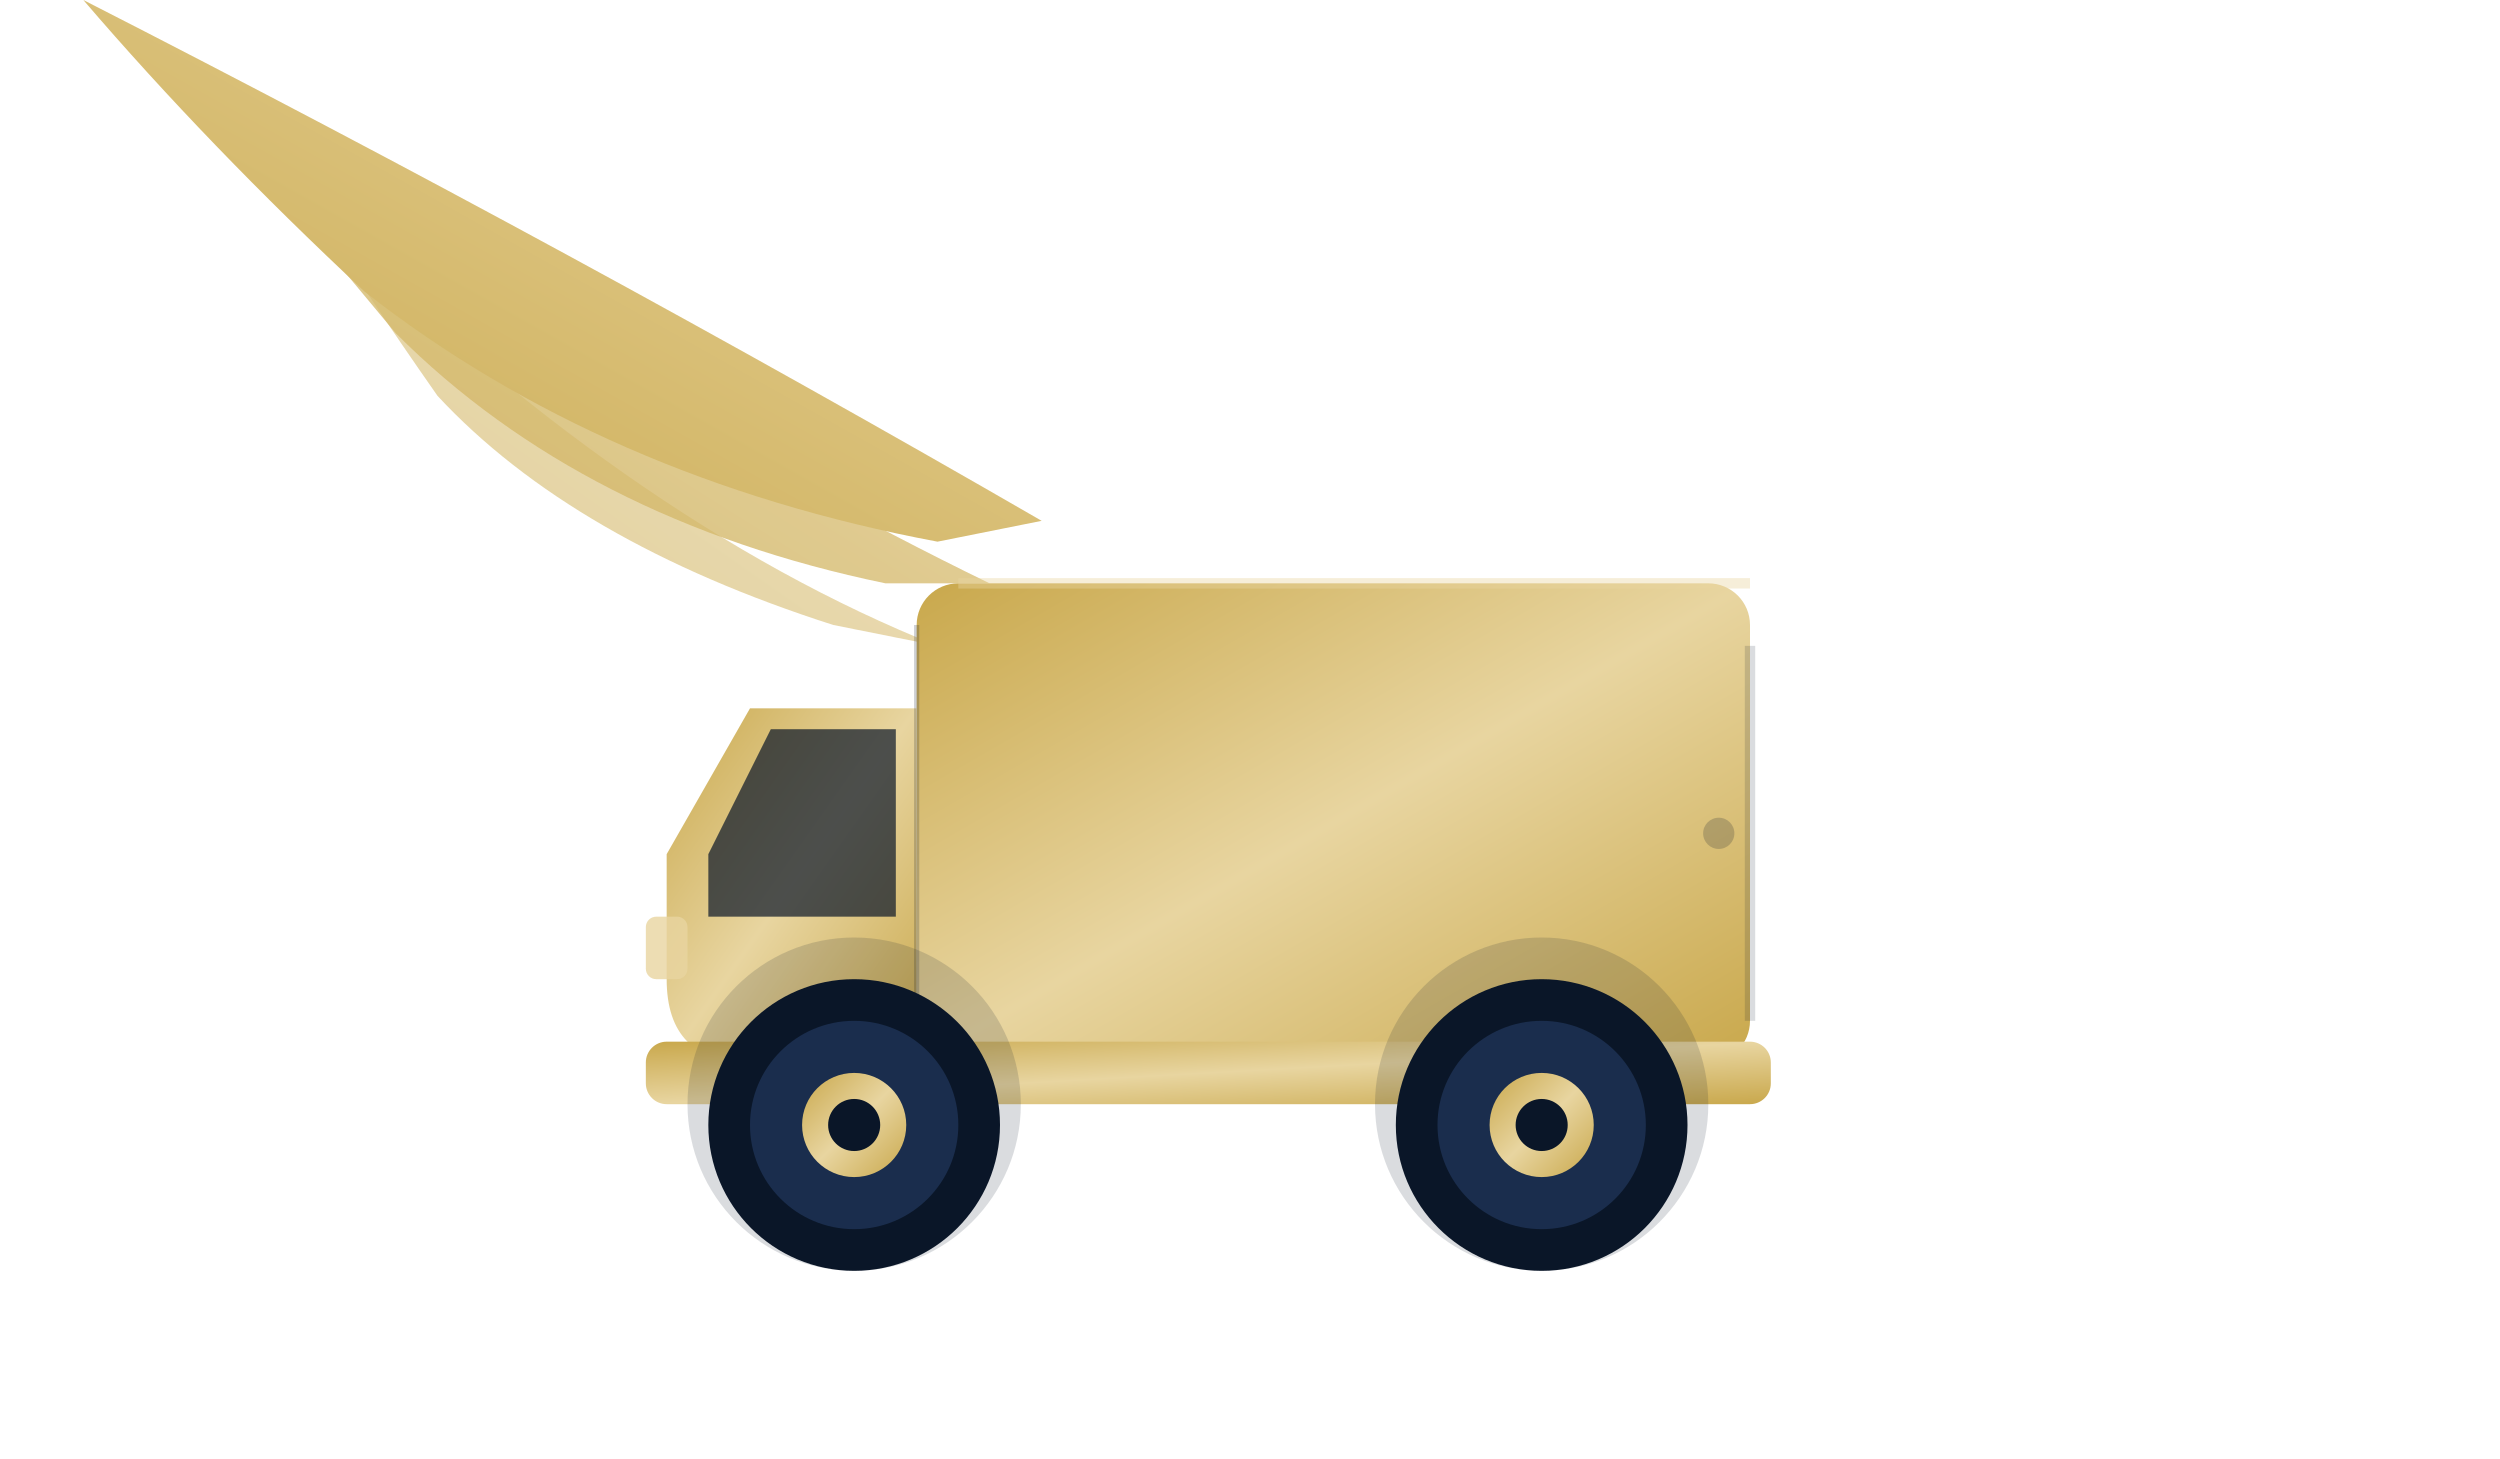
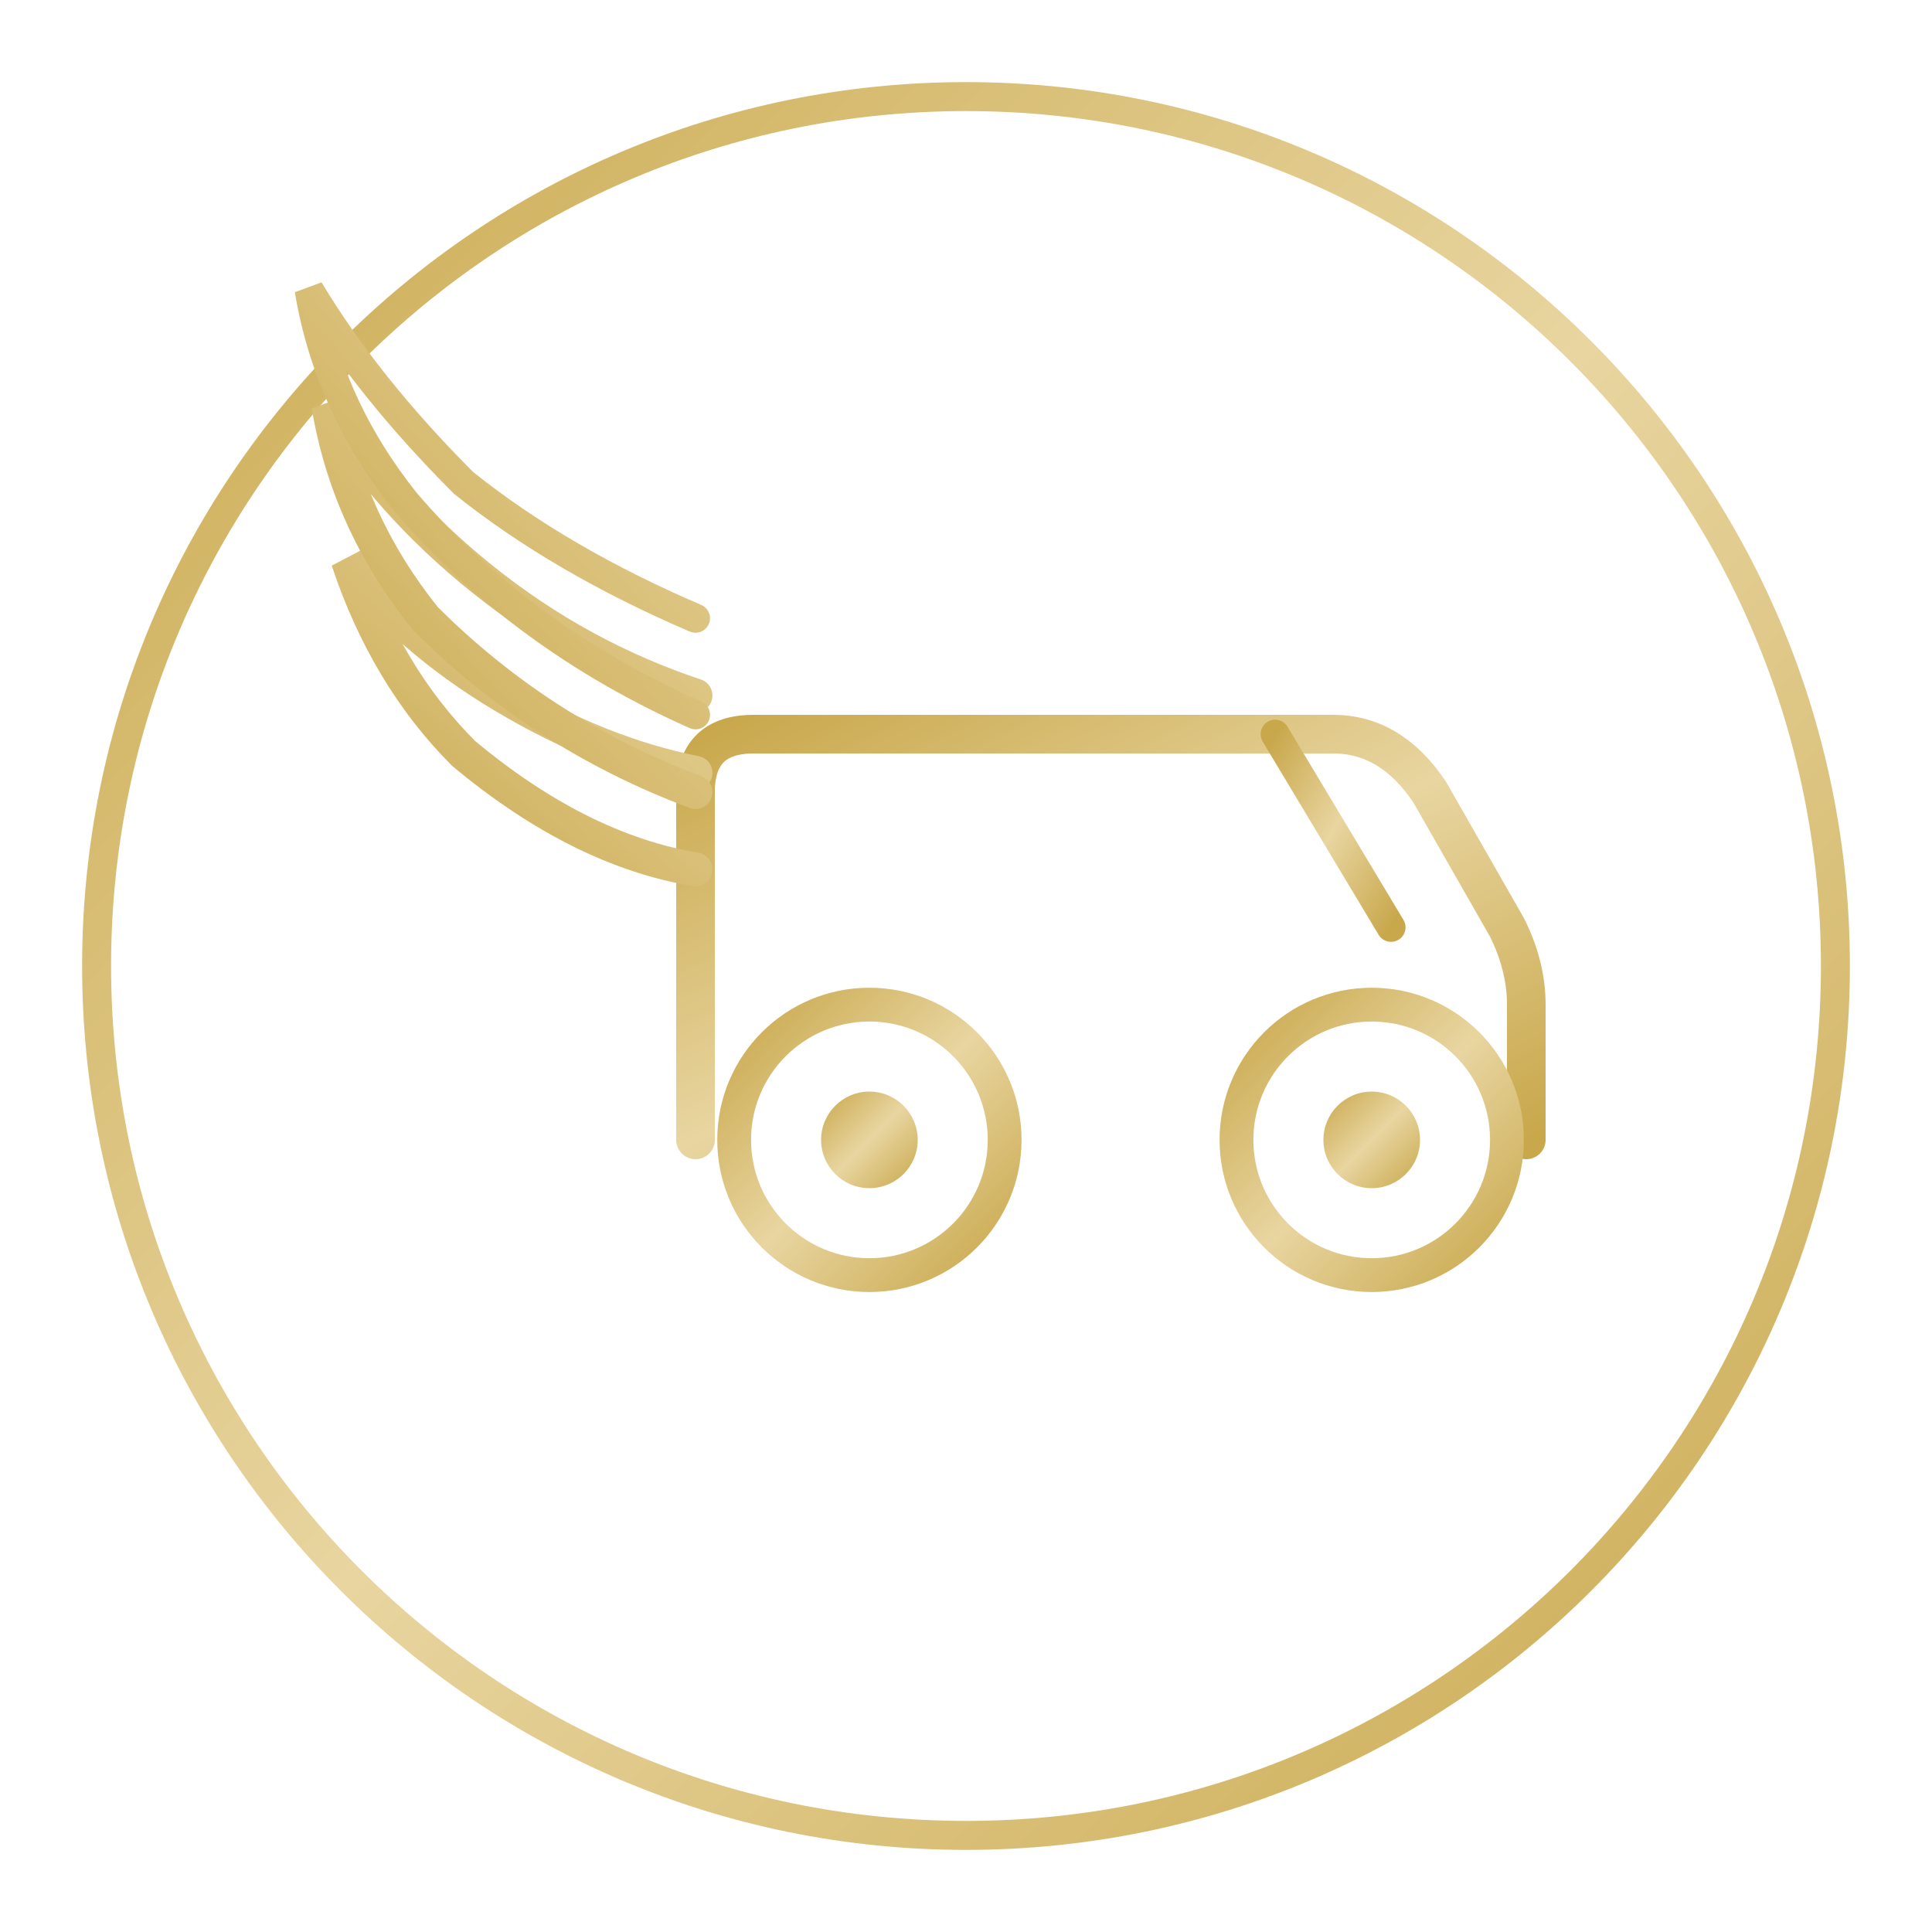
- <svg xmlns="http://www.w3.org/2000/svg" viewBox="0 0 240 140" fill="none">
+ <svg xmlns="http://www.w3.org/2000/svg" viewBox="0 0 200 200" fill="none">
  <defs>
    <linearGradient id="gold-grad" x1="0%" y1="0%" x2="100%" y2="100%">
      <stop offset="0%" stop-color="#c9a84c" />
      <stop offset="50%" stop-color="#e8d5a0" />
      <stop offset="100%" stop-color="#c9a84c" />
    </linearGradient>
    <linearGradient id="wing-grad" x1="0%" y1="100%" x2="100%" y2="0%">
      <stop offset="0%" stop-color="#c9a84c" />
      <stop offset="100%" stop-color="#e8d5a0" />
    </linearGradient>
  </defs>
-   <path d="M90 62 Q60 50 30 20 Q35 28 42 38 Q55 52 80 60Z" fill="url(#wing-grad)" opacity="0.6" />
-   <path d="M95 56 Q58 38 18 8 Q28 20 38 32 Q56 50 85 56Z" fill="url(#wing-grad)" opacity="0.8" />
-   <path d="M100 50 Q55 24 8 0 Q20 14 35 28 Q58 46 90 52Z" fill="url(#wing-grad)" />
-   <line x1="25" y1="52" x2="55" y2="52" stroke="url(#gold-grad)" stroke-width="2" stroke-linecap="round" opacity="0.4" />
-   <line x1="35" y1="58" x2="58" y2="58" stroke="url(#gold-grad)" stroke-width="2" stroke-linecap="round" opacity="0.3" />
-   <rect x="88" y="56" width="80" height="46" rx="4" fill="url(#gold-grad)" />
-   <path d="M72 68 L88 68 L88 102 L72 102 Q64 102 64 94 L64 82 L72 68Z" fill="url(#gold-grad)" />
-   <path d="M74 70 L86 70 L86 88 L68 88 L68 82 L74 70Z" fill="#0a1628" opacity="0.7" />
-   <line x1="88" y1="60" x2="88" y2="102" stroke="#0a1628" stroke-width="0.5" opacity="0.2" />
-   <rect x="62" y="100" width="108" height="6" rx="2" fill="url(#gold-grad)" />
-   <circle cx="82" cy="106" r="16" fill="#0a1628" opacity="0.15" />
-   <circle cx="148" cy="106" r="16" fill="#0a1628" opacity="0.15" />
-   <circle cx="82" cy="108" r="14" fill="#0a1628" />
-   <circle cx="82" cy="108" r="10" fill="#1a2d4d" />
-   <circle cx="82" cy="108" r="5" fill="url(#gold-grad)" />
-   <circle cx="82" cy="108" r="2.5" fill="#0a1628" />
-   <circle cx="148" cy="108" r="14" fill="#0a1628" />
-   <circle cx="148" cy="108" r="10" fill="#1a2d4d" />
-   <circle cx="148" cy="108" r="5" fill="url(#gold-grad)" />
-   <circle cx="148" cy="108" r="2.5" fill="#0a1628" />
-   <rect x="62" y="88" width="4" height="6" rx="1" fill="#e8d5a0" opacity="0.8" />
-   <line x1="168" y1="62" x2="168" y2="98" stroke="#0a1628" stroke-width="1" opacity="0.15" />
-   <circle cx="165" cy="80" r="1.5" fill="#0a1628" opacity="0.2" />
-   <line x1="92" y1="56" x2="168" y2="56" stroke="#e8d5a0" stroke-width="1" opacity="0.4" />
+   <circle cx="100" cy="100" r="90" stroke="url(#gold-grad)" stroke-width="3" fill="none" />
+   <path d="M72 118 L72 82 Q72 76 78 76 L138 76 Q144 76 148 82 L156 96 Q158 100 158 104 L158 118" stroke="url(#gold-grad)" stroke-width="4" stroke-linecap="round" stroke-linejoin="round" fill="none" />
+   <line x1="132" y1="76" x2="144" y2="96" stroke="url(#gold-grad)" stroke-width="3" stroke-linecap="round" />
+   <line x1="64" y1="118" x2="168" y2="118" stroke="url(#gold-grad)" stroke-width="4" stroke-linecap="round" />
+   <circle cx="142" cy="118" r="14" fill="none" stroke="url(#gold-grad)" stroke-width="3.5" />
+   <circle cx="142" cy="118" r="5" fill="url(#gold-grad)" />
+   <circle cx="90" cy="118" r="14" fill="none" stroke="url(#gold-grad)" stroke-width="3.5" />
+   <circle cx="90" cy="118" r="5" fill="url(#gold-grad)" />
+   <path d="M72 90 Q60 88 48 78 Q40 70 36 58 Q42 66 52 72 Q62 78 72 80" stroke="url(#wing-grad)" stroke-width="3.5" stroke-linecap="round" fill="none" />
+   <path d="M72 82 Q56 76 44 64 Q36 54 34 42 Q40 52 50 60 Q60 68 72 72" stroke="url(#wing-grad)" stroke-width="3.5" stroke-linecap="round" fill="none" />
+   <path d="M72 74 Q54 66 42 52 Q34 42 32 30 Q38 40 48 50 Q58 58 72 64" stroke="url(#wing-grad)" stroke-width="3" stroke-linecap="round" fill="none" />
+   <line x1="42" y1="100" x2="62" y2="100" stroke="url(#gold-grad)" stroke-width="2.5" stroke-linecap="round" opacity="0.5" />
+   <line x1="48" y1="108" x2="64" y2="108" stroke="url(#gold-grad)" stroke-width="2" stroke-linecap="round" opacity="0.35" />
</svg>
